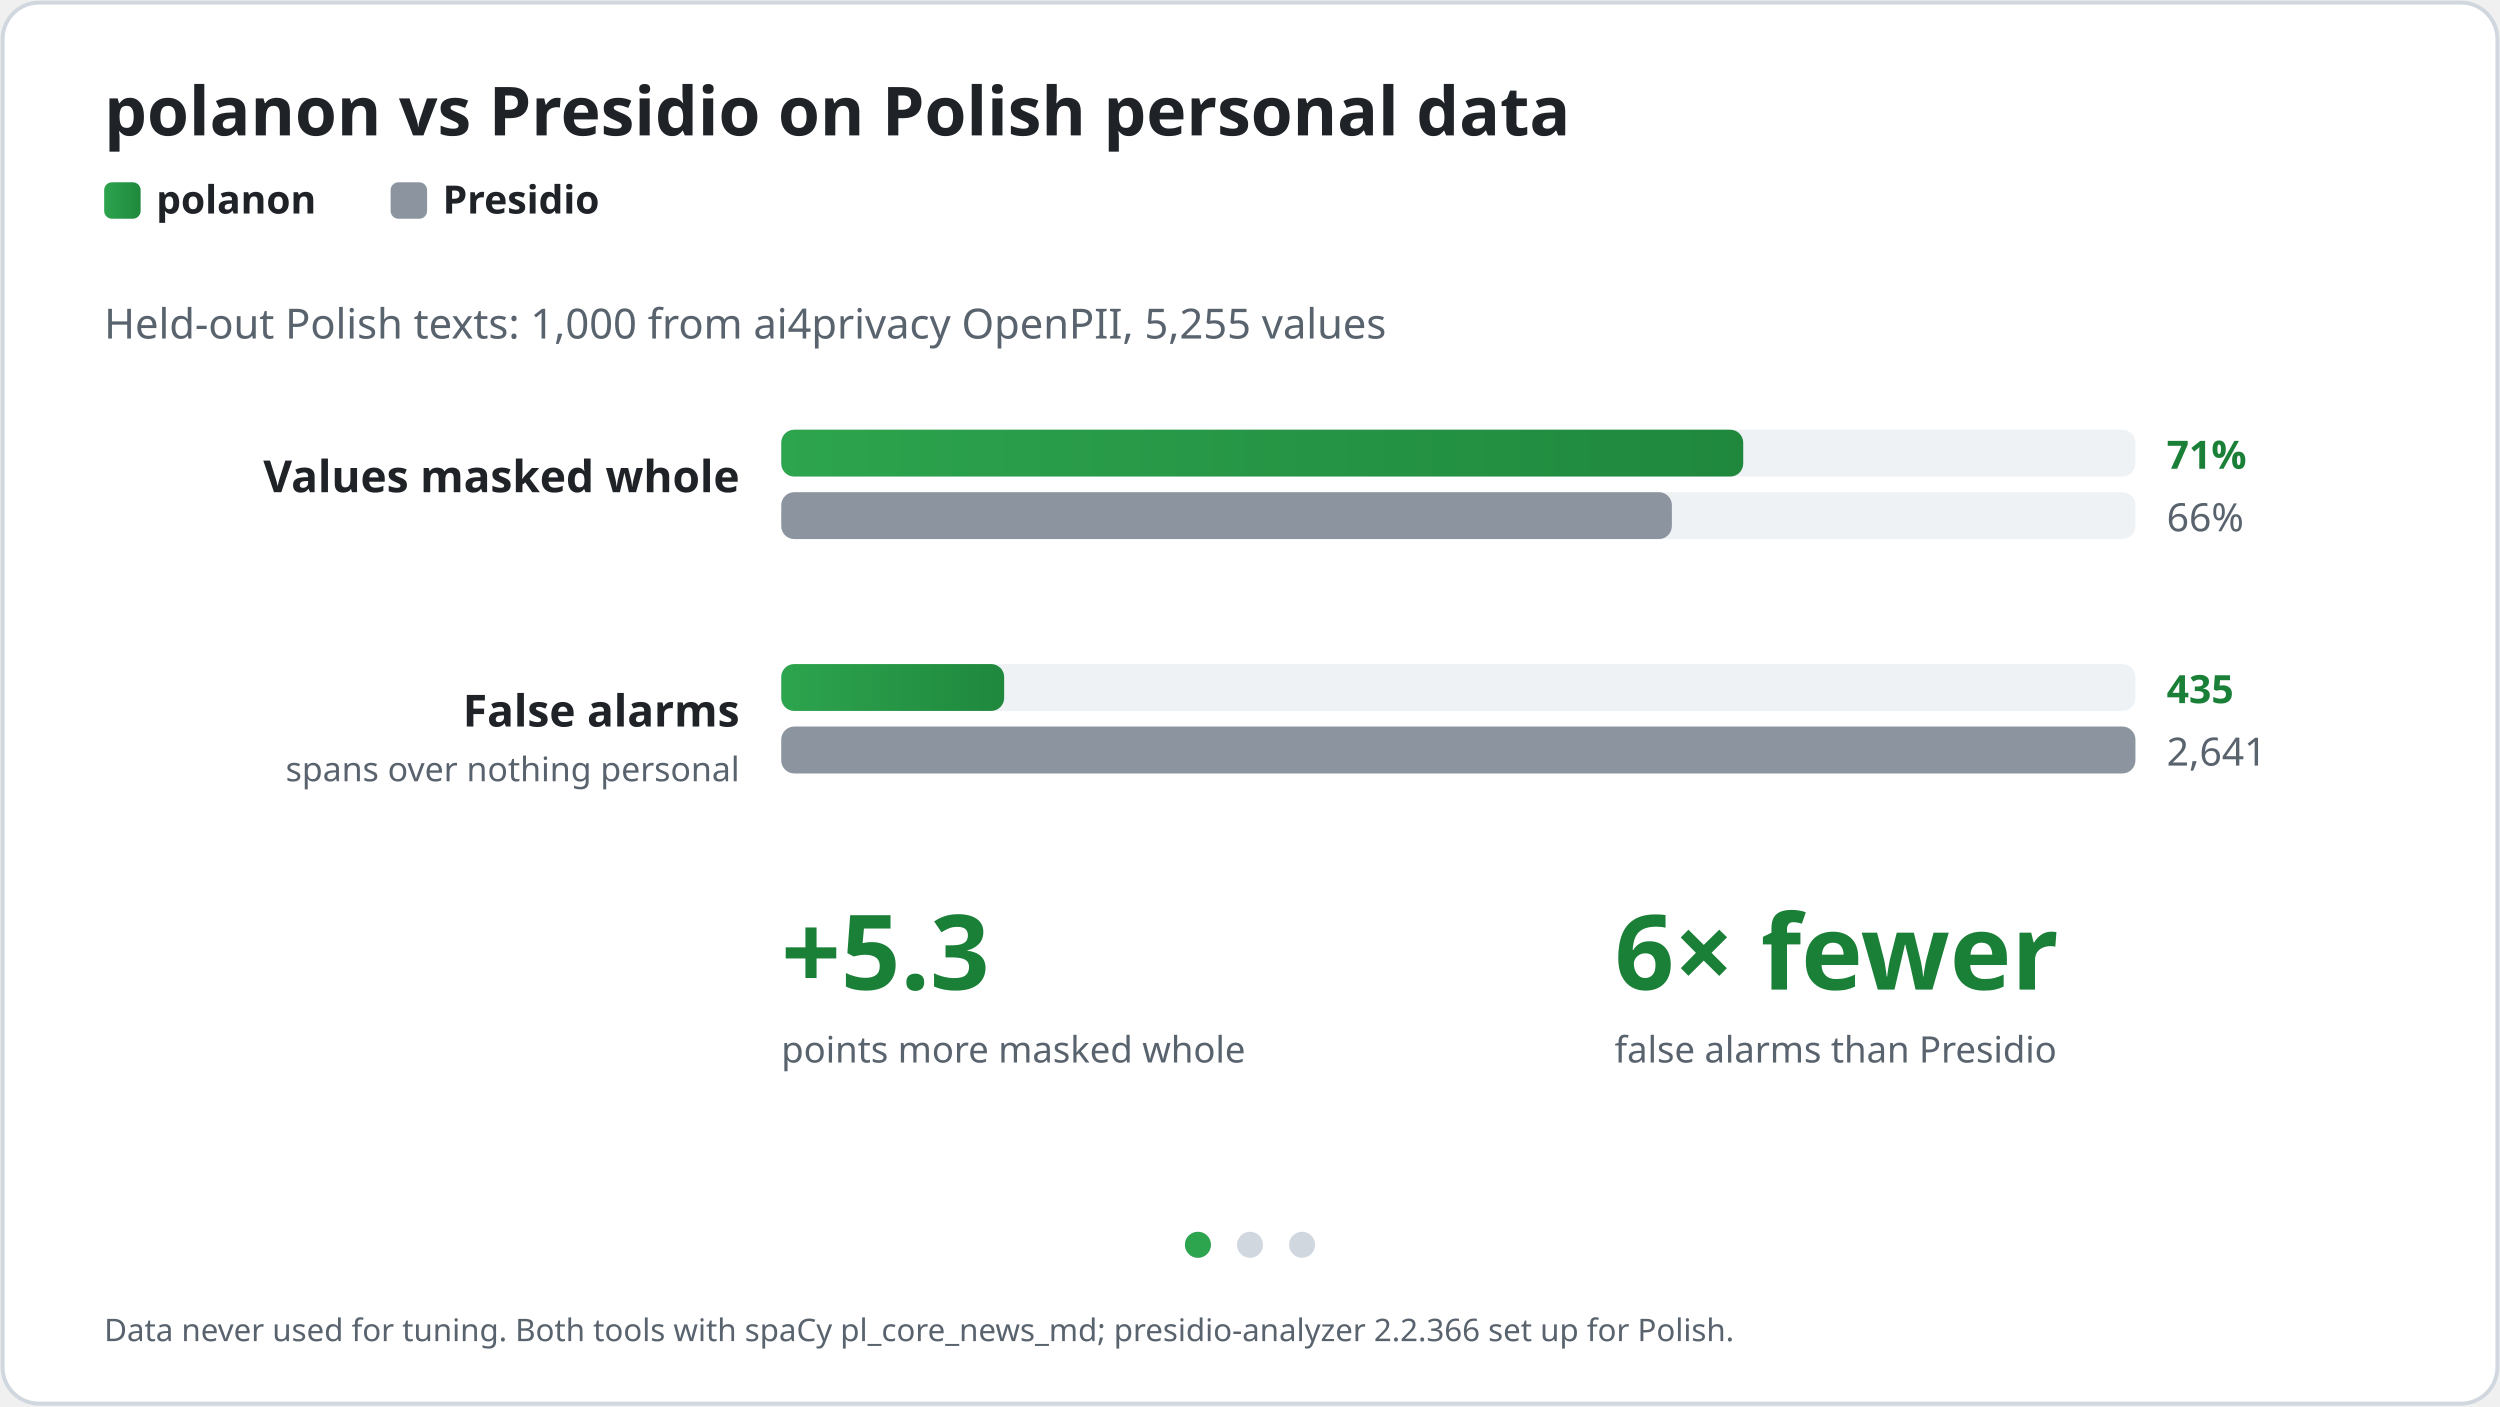
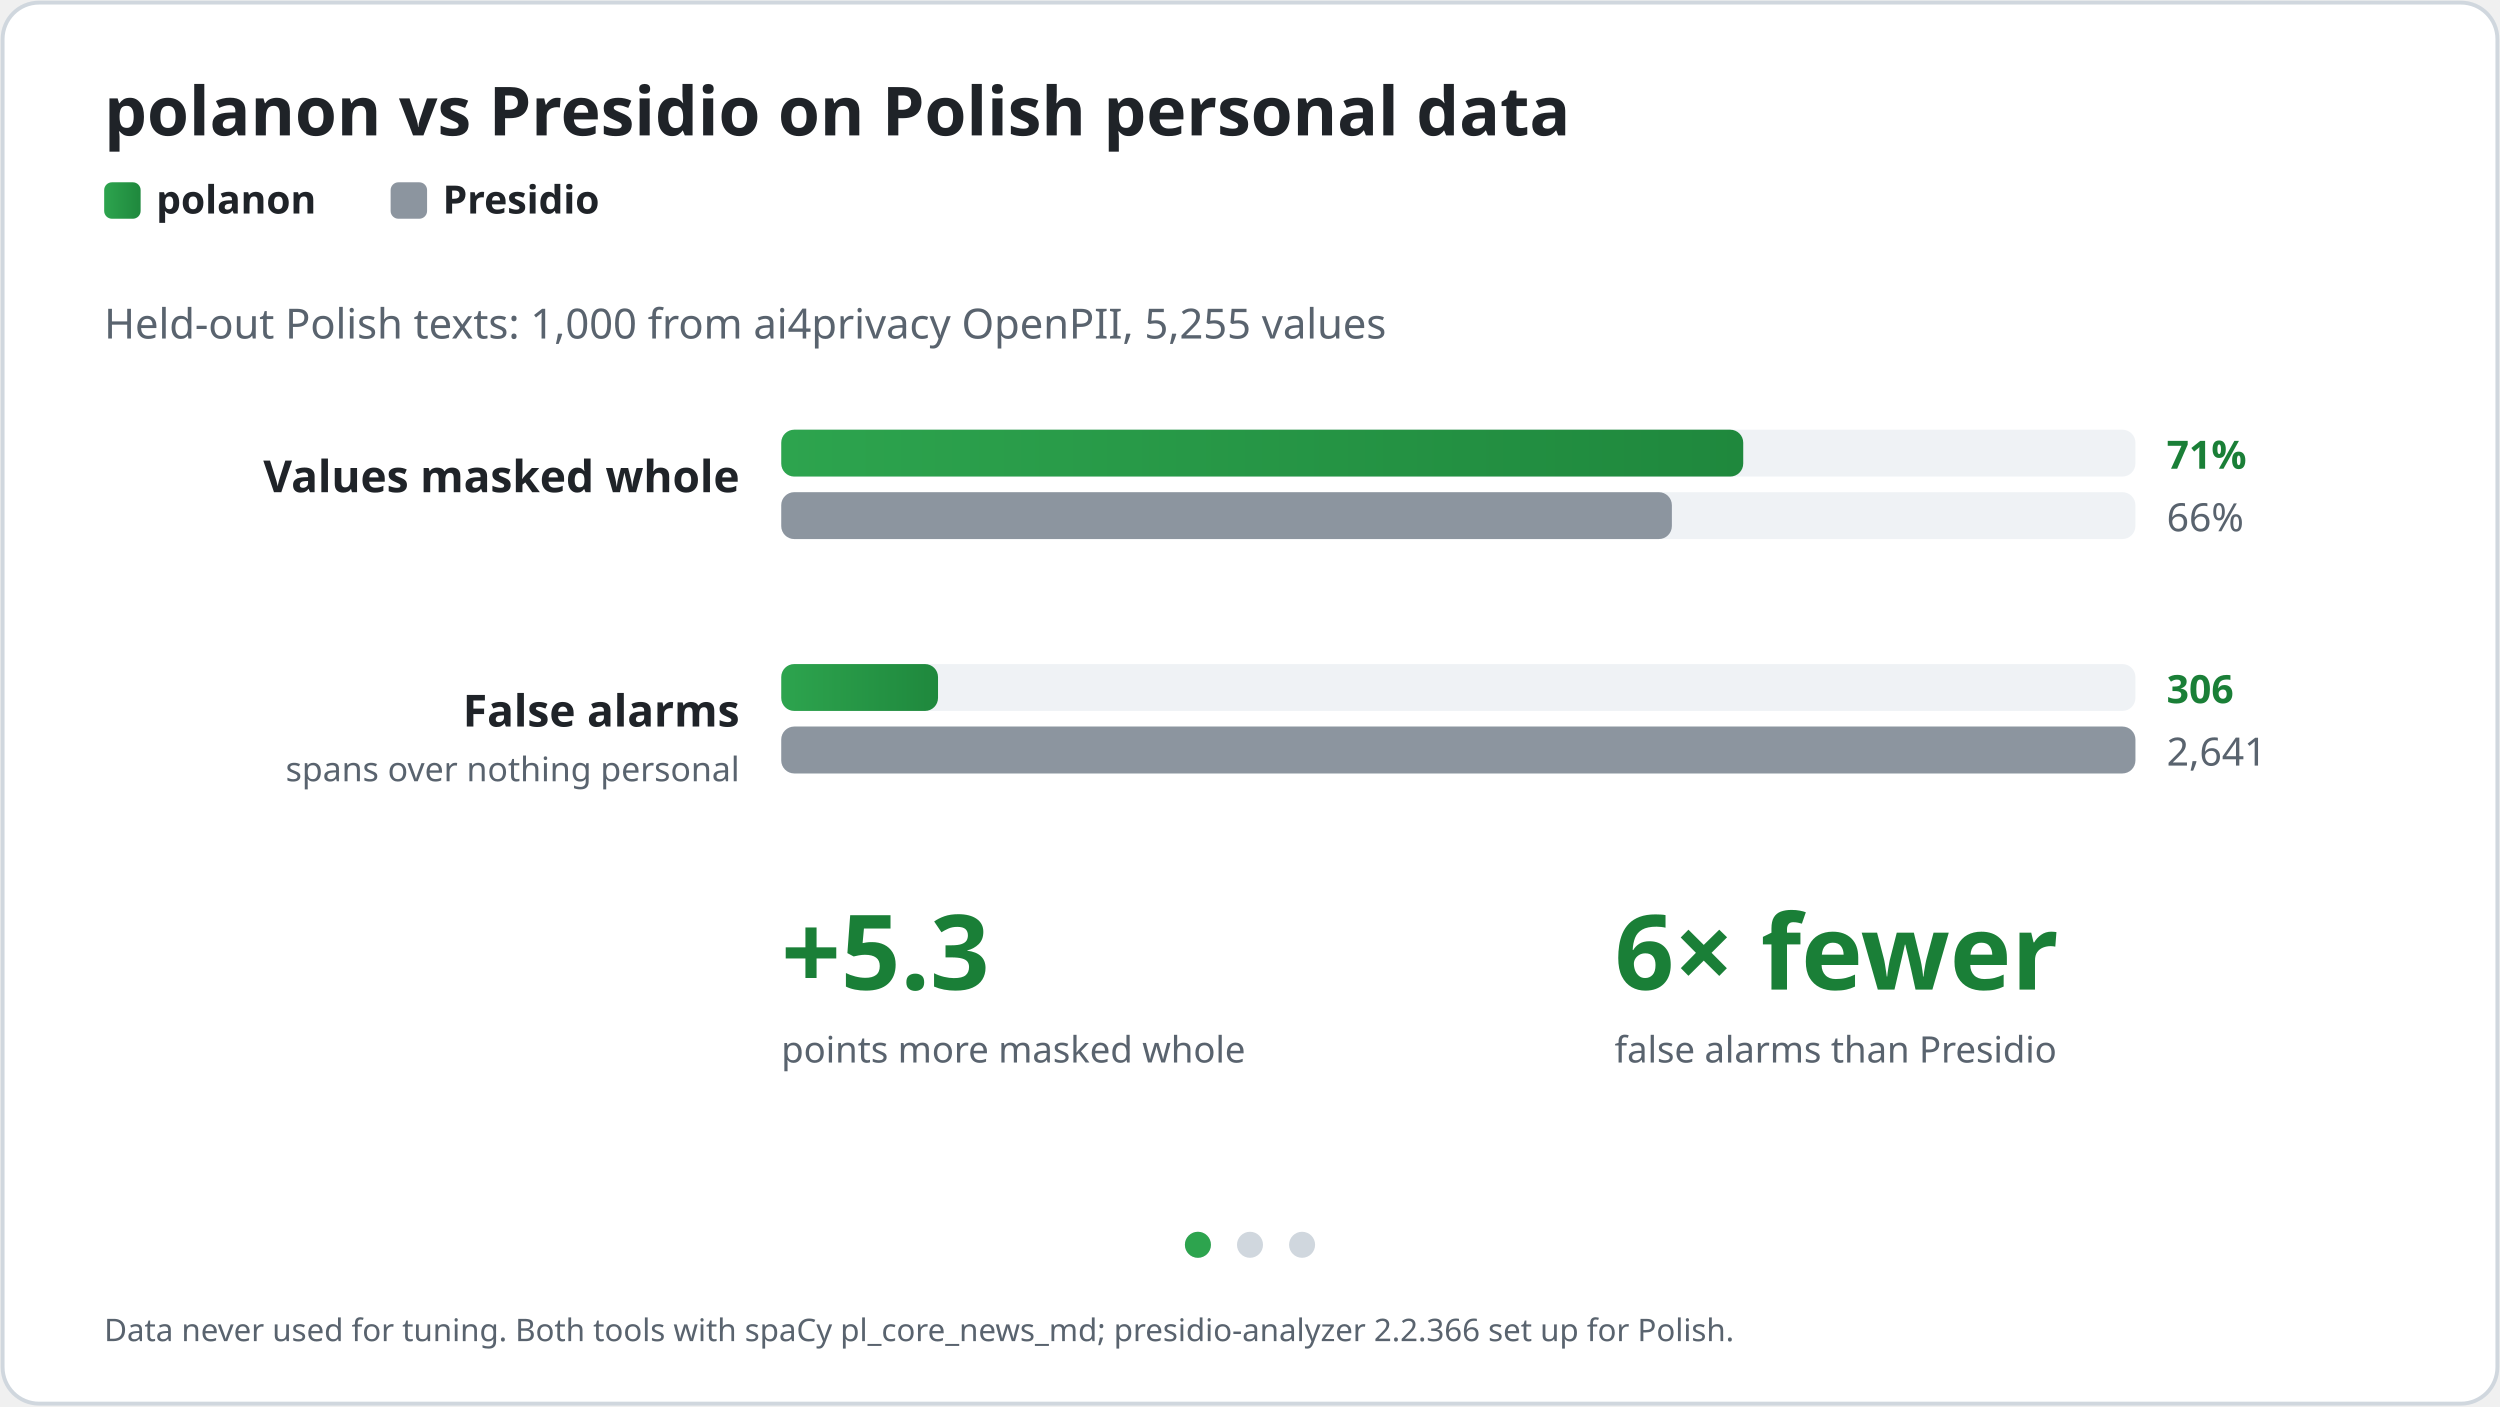
<svg xmlns="http://www.w3.org/2000/svg" width="960" height="540" viewBox="0 0 960 540" role="img" aria-label="polanon vs Presidio on Polish personal data">
  <defs>
    <linearGradient id="pol" x1="0" x2="1">
      <stop offset="0" stop-color="#2da44e" />
      <stop offset="1" stop-color="#1f883d" />
    </linearGradient>
  </defs>
  <style>
.bg{fill:#ffffff}.edge{stroke:#d0d7de}.fg{fill:#1f2328}.muted{fill:#59636e}
.track{fill:#eff2f5}.pol{fill:url(#pol)}.pre{fill:#8c959f}.win{fill:#1a7f37}.lose{fill:#59636e}
.dot{fill:#d0d7de}.on{fill:#2da44e}
@media (prefers-color-scheme:dark){
.bg{fill:#0d1117}.edge{stroke:#30363d}.fg{fill:#e6edf3}.muted{fill:#9198a1}
.track{fill:#161b22}.pre{fill:#6e7681}.win{fill:#3fb950}.lose{fill:#9198a1}.dot{fill:#30363d}
.on{fill:#3fb950}}
text{font-family:-apple-system,BlinkMacSystemFont,"Segoe UI","Noto Sans",Helvetica,Arial,
sans-serif}
.bar{transform-box:fill-box;transform-origin:0 50%}
.s2,.s3{opacity:0}
@keyframes g1{0.00%{transform:scaleX(0)}1.67%{transform:scaleX(0)}6.67%{transform:scaleX(1)}33.06%{transform:scaleX(1)}33.33%{transform:scaleX(0)}100.00%{transform:scaleX(0)}}.g1{animation:g1 18.0s ease-out infinite}@keyframes f2{0.00%{opacity:0}6.11%{opacity:0}8.33%{opacity:1}33.06%{opacity:1}33.33%{opacity:0}100.00%{opacity:0}}.f2{animation:f2 18.0s linear infinite}@keyframes g3{0.00%{transform:scaleX(0)}2.50%{transform:scaleX(0)}7.50%{transform:scaleX(1)}33.06%{transform:scaleX(1)}33.33%{transform:scaleX(0)}100.00%{transform:scaleX(0)}}.g3{animation:g3 18.0s ease-out infinite}@keyframes f4{0.00%{opacity:0}6.11%{opacity:0}8.33%{opacity:1}33.06%{opacity:1}33.33%{opacity:0}100.00%{opacity:0}}.f4{animation:f4 18.0s linear infinite}@keyframes g5{0.00%{transform:scaleX(0)}5.00%{transform:scaleX(0)}10.00%{transform:scaleX(1)}33.06%{transform:scaleX(1)}33.33%{transform:scaleX(0)}100.00%{transform:scaleX(0)}}.g5{animation:g5 18.0s ease-out infinite}@keyframes f6{0.00%{opacity:0}9.44%{opacity:0}11.67%{opacity:1}33.06%{opacity:1}33.33%{opacity:0}100.00%{opacity:0}}.f6{animation:f6 18.0s linear infinite}@keyframes g7{0.00%{transform:scaleX(0)}5.83%{transform:scaleX(0)}10.83%{transform:scaleX(1)}33.06%{transform:scaleX(1)}33.33%{transform:scaleX(0)}100.00%{transform:scaleX(0)}}.g7{animation:g7 18.0s ease-out infinite}@keyframes f8{0.00%{opacity:0}9.44%{opacity:0}11.67%{opacity:1}33.06%{opacity:1}33.33%{opacity:0}100.00%{opacity:0}}.f8{animation:f8 18.0s linear infinite}@keyframes f9{0.00%{opacity:0}10.00%{opacity:0}12.22%{opacity:1}33.06%{opacity:1}33.33%{opacity:0}100.00%{opacity:0}}.f9{animation:f9 18.0s linear infinite}@keyframes f10{0.00%{opacity:0}10.56%{opacity:0}12.78%{opacity:1}33.06%{opacity:1}33.33%{opacity:0}100.00%{opacity:0}}.f10{animation:f10 18.0s linear infinite}@keyframes f11{0.00%{opacity:0}12.22%{opacity:0}14.44%{opacity:1}33.06%{opacity:1}33.33%{opacity:0}100.00%{opacity:0}}.f11{animation:f11 18.0s linear infinite}@keyframes f12{0.00%{opacity:0}12.78%{opacity:0}15.00%{opacity:1}33.06%{opacity:1}33.33%{opacity:0}100.00%{opacity:0}}.f12{animation:f12 18.0s linear infinite}@keyframes g13{0.00%{transform:scaleX(0)}35.00%{transform:scaleX(0)}40.00%{transform:scaleX(1)}66.39%{transform:scaleX(1)}66.67%{transform:scaleX(0)}100.00%{transform:scaleX(0)}}.g13{animation:g13 18.0s ease-out infinite}@keyframes f14{0.00%{opacity:0}39.44%{opacity:0}41.67%{opacity:1}66.39%{opacity:1}66.67%{opacity:0}100.00%{opacity:0}}.f14{animation:f14 18.0s linear infinite}@keyframes g15{0.00%{transform:scaleX(0)}35.83%{transform:scaleX(0)}40.83%{transform:scaleX(1)}66.39%{transform:scaleX(1)}66.67%{transform:scaleX(0)}100.00%{transform:scaleX(0)}}.g15{animation:g15 18.0s ease-out infinite}@keyframes f16{0.00%{opacity:0}39.44%{opacity:0}41.67%{opacity:1}66.39%{opacity:1}66.67%{opacity:0}100.00%{opacity:0}}.f16{animation:f16 18.0s linear infinite}@keyframes g17{0.00%{transform:scaleX(0)}36.39%{transform:scaleX(0)}41.39%{transform:scaleX(1)}66.39%{transform:scaleX(1)}66.67%{transform:scaleX(0)}100.00%{transform:scaleX(0)}}.g17{animation:g17 18.0s ease-out infinite}@keyframes f18{0.00%{opacity:0}40.83%{opacity:0}43.06%{opacity:1}66.39%{opacity:1}66.67%{opacity:0}100.00%{opacity:0}}.f18{animation:f18 18.0s linear infinite}@keyframes g19{0.00%{transform:scaleX(0)}37.22%{transform:scaleX(0)}42.22%{transform:scaleX(1)}66.39%{transform:scaleX(1)}66.67%{transform:scaleX(0)}100.00%{transform:scaleX(0)}}.g19{animation:g19 18.0s ease-out infinite}@keyframes f20{0.00%{opacity:0}40.83%{opacity:0}43.06%{opacity:1}66.39%{opacity:1}66.67%{opacity:0}100.00%{opacity:0}}.f20{animation:f20 18.0s linear infinite}@keyframes g21{0.00%{transform:scaleX(0)}37.78%{transform:scaleX(0)}42.78%{transform:scaleX(1)}66.39%{transform:scaleX(1)}66.67%{transform:scaleX(0)}100.00%{transform:scaleX(0)}}.g21{animation:g21 18.0s ease-out infinite}@keyframes f22{0.00%{opacity:0}42.22%{opacity:0}44.44%{opacity:1}66.39%{opacity:1}66.67%{opacity:0}100.00%{opacity:0}}.f22{animation:f22 18.0s linear infinite}@keyframes g23{0.00%{transform:scaleX(0)}38.61%{transform:scaleX(0)}43.61%{transform:scaleX(1)}66.39%{transform:scaleX(1)}66.67%{transform:scaleX(0)}100.00%{transform:scaleX(0)}}.g23{animation:g23 18.0s ease-out infinite}@keyframes f24{0.00%{opacity:0}42.22%{opacity:0}44.44%{opacity:1}66.39%{opacity:1}66.67%{opacity:0}100.00%{opacity:0}}.f24{animation:f24 18.0s linear infinite}@keyframes g25{0.00%{transform:scaleX(0)}39.17%{transform:scaleX(0)}44.17%{transform:scaleX(1)}66.39%{transform:scaleX(1)}66.67%{transform:scaleX(0)}100.00%{transform:scaleX(0)}}.g25{animation:g25 18.0s ease-out infinite}@keyframes f26{0.00%{opacity:0}43.61%{opacity:0}45.83%{opacity:1}66.39%{opacity:1}66.67%{opacity:0}100.00%{opacity:0}}.f26{animation:f26 18.0s linear infinite}@keyframes g27{0.00%{transform:scaleX(0)}40.00%{transform:scaleX(0)}45.00%{transform:scaleX(1)}66.39%{transform:scaleX(1)}66.67%{transform:scaleX(0)}100.00%{transform:scaleX(0)}}.g27{animation:g27 18.0s ease-out infinite}@keyframes f28{0.00%{opacity:0}43.61%{opacity:0}45.83%{opacity:1}66.39%{opacity:1}66.67%{opacity:0}100.00%{opacity:0}}.f28{animation:f28 18.0s linear infinite}@keyframes g29{0.00%{transform:scaleX(0)}40.56%{transform:scaleX(0)}45.56%{transform:scaleX(1)}66.39%{transform:scaleX(1)}66.67%{transform:scaleX(0)}100.00%{transform:scaleX(0)}}.g29{animation:g29 18.0s ease-out infinite}@keyframes f30{0.00%{opacity:0}45.00%{opacity:0}47.22%{opacity:1}66.39%{opacity:1}66.67%{opacity:0}100.00%{opacity:0}}.f30{animation:f30 18.0s linear infinite}@keyframes g31{0.00%{transform:scaleX(0)}41.39%{transform:scaleX(0)}46.39%{transform:scaleX(1)}66.39%{transform:scaleX(1)}66.67%{transform:scaleX(0)}100.00%{transform:scaleX(0)}}.g31{animation:g31 18.0s ease-out infinite}@keyframes f32{0.00%{opacity:0}45.00%{opacity:0}47.22%{opacity:1}66.39%{opacity:1}66.67%{opacity:0}100.00%{opacity:0}}.f32{animation:f32 18.0s linear infinite}@keyframes g33{0.00%{transform:scaleX(0)}41.94%{transform:scaleX(0)}46.94%{transform:scaleX(1)}66.39%{transform:scaleX(1)}66.67%{transform:scaleX(0)}100.00%{transform:scaleX(0)}}.g33{animation:g33 18.0s ease-out infinite}@keyframes f34{0.00%{opacity:0}46.39%{opacity:0}48.61%{opacity:1}66.39%{opacity:1}66.67%{opacity:0}100.00%{opacity:0}}.f34{animation:f34 18.0s linear infinite}@keyframes g35{0.00%{transform:scaleX(0)}42.78%{transform:scaleX(0)}47.78%{transform:scaleX(1)}66.39%{transform:scaleX(1)}66.67%{transform:scaleX(0)}100.00%{transform:scaleX(0)}}.g35{animation:g35 18.0s ease-out infinite}@keyframes f36{0.00%{opacity:0}46.39%{opacity:0}48.61%{opacity:1}66.39%{opacity:1}66.67%{opacity:0}100.00%{opacity:0}}.f36{animation:f36 18.0s linear infinite}@keyframes g37{0.00%{transform:scaleX(0)}68.33%{transform:scaleX(0)}73.33%{transform:scaleX(1)}99.72%{transform:scaleX(1)}100.00%{transform:scaleX(0)}100.00%{transform:scaleX(0)}}.g37{animation:g37 18.0s ease-out infinite}@keyframes f38{0.00%{opacity:0}72.78%{opacity:0}75.00%{opacity:1}99.72%{opacity:1}100.00%{opacity:0}100.00%{opacity:0}}.f38{animation:f38 18.0s linear infinite}@keyframes g39{0.00%{transform:scaleX(0)}69.17%{transform:scaleX(0)}74.17%{transform:scaleX(1)}99.72%{transform:scaleX(1)}100.00%{transform:scaleX(0)}100.00%{transform:scaleX(0)}}.g39{animation:g39 18.0s ease-out infinite}@keyframes f40{0.00%{opacity:0}72.78%{opacity:0}75.00%{opacity:1}99.72%{opacity:1}100.00%{opacity:0}100.00%{opacity:0}}.f40{animation:f40 18.0s linear infinite}@keyframes g41{0.00%{transform:scaleX(0)}70.00%{transform:scaleX(0)}75.00%{transform:scaleX(1)}99.72%{transform:scaleX(1)}100.00%{transform:scaleX(0)}100.00%{transform:scaleX(0)}}.g41{animation:g41 18.0s ease-out infinite}@keyframes f42{0.00%{opacity:0}74.44%{opacity:0}76.67%{opacity:1}99.72%{opacity:1}100.00%{opacity:0}100.00%{opacity:0}}.f42{animation:f42 18.0s linear infinite}@keyframes g43{0.00%{transform:scaleX(0)}70.83%{transform:scaleX(0)}75.83%{transform:scaleX(1)}99.72%{transform:scaleX(1)}100.00%{transform:scaleX(0)}100.00%{transform:scaleX(0)}}.g43{animation:g43 18.0s ease-out infinite}@keyframes f44{0.00%{opacity:0}74.44%{opacity:0}76.67%{opacity:1}99.72%{opacity:1}100.00%{opacity:0}100.00%{opacity:0}}.f44{animation:f44 18.0s linear infinite}@keyframes g45{0.00%{transform:scaleX(0)}71.67%{transform:scaleX(0)}76.67%{transform:scaleX(1)}99.72%{transform:scaleX(1)}100.00%{transform:scaleX(0)}100.00%{transform:scaleX(0)}}.g45{animation:g45 18.0s ease-out infinite}@keyframes f46{0.00%{opacity:0}76.11%{opacity:0}78.33%{opacity:1}99.72%{opacity:1}100.00%{opacity:0}100.00%{opacity:0}}.f46{animation:f46 18.0s linear infinite}@keyframes g47{0.00%{transform:scaleX(0)}72.50%{transform:scaleX(0)}77.50%{transform:scaleX(1)}99.72%{transform:scaleX(1)}100.00%{transform:scaleX(0)}100.00%{transform:scaleX(0)}}.g47{animation:g47 18.0s ease-out infinite}@keyframes f48{0.00%{opacity:0}76.11%{opacity:0}78.33%{opacity:1}99.72%{opacity:1}100.00%{opacity:0}100.00%{opacity:0}}.f48{animation:f48 18.0s linear infinite}@keyframes g49{0.00%{transform:scaleX(0)}73.33%{transform:scaleX(0)}78.33%{transform:scaleX(1)}99.72%{transform:scaleX(1)}100.00%{transform:scaleX(0)}100.00%{transform:scaleX(0)}}.g49{animation:g49 18.0s ease-out infinite}@keyframes f50{0.00%{opacity:0}77.78%{opacity:0}80.00%{opacity:1}99.72%{opacity:1}100.00%{opacity:0}100.00%{opacity:0}}.f50{animation:f50 18.0s linear infinite}@keyframes g51{0.00%{transform:scaleX(0)}74.17%{transform:scaleX(0)}79.17%{transform:scaleX(1)}99.72%{transform:scaleX(1)}100.00%{transform:scaleX(0)}100.00%{transform:scaleX(0)}}.g51{animation:g51 18.0s ease-out infinite}@keyframes f52{0.00%{opacity:0}77.78%{opacity:0}80.00%{opacity:1}99.72%{opacity:1}100.00%{opacity:0}100.00%{opacity:0}}.f52{animation:f52 18.0s linear infinite}@keyframes f53{0.00%{opacity:0}78.33%{opacity:0}80.56%{opacity:1}99.72%{opacity:1}100.00%{opacity:0}100.00%{opacity:0}}.f53{animation:f53 18.0s linear infinite}@keyframes scene0{0.00%{opacity:1}31.11%{opacity:1}33.33%{opacity:0}97.78%{opacity:0}100.00%{opacity:1}}.s1{animation:scene0 18.0s infinite}@keyframes scene1{0.00%{opacity:0}33.33%{opacity:0}35.56%{opacity:1}64.44%{opacity:1}66.67%{opacity:0}100.00%{opacity:0}}.s2{animation:scene1 18.0s infinite}@keyframes scene2{0.00%{opacity:0}66.67%{opacity:0}68.89%{opacity:1}97.78%{opacity:1}100.00%{opacity:0}100.00%{opacity:0}}.s3{animation:scene2 18.0s infinite}@media (prefers-reduced-motion:reduce){*{animation:none!important}.s1{opacity:1}.s2,.s3{opacity:0}}</style>
  <rect x="1" y="1" width="958" height="538" rx="14" class="bg edge" stroke-width="1.5" />
  <text x="40" y="52" class="fg" font-size="26" font-weight="700">polanon vs Presidio on Polish personal data</text>
  <rect x="40" y="70" width="14" height="14" rx="3" class="pol" />
  <text x="60" y="82" class="fg" font-size="15" font-weight="600">polanon</text>
  <rect x="150" y="70" width="14" height="14" rx="3" class="pre" />
  <text x="170" y="82" class="fg" font-size="15" font-weight="600">Presidio</text>
  <g class="s1">
    <text x="40" y="130" class="muted" font-size="16">Held-out Polish texts: 1,000 from ai4privacy OpenPII, 5,255 values</text>
    <text x="284" y="189" class="fg" font-size="17" text-anchor="end" font-weight="600">Values masked whole</text>
    <rect x="300" y="165" width="520" height="18" rx="5" class="track" />
    <rect x="300" y="165" width="369.4" height="18" rx="5" class="bar pol g1" />
    <text x="832" y="180" class="win f2" font-size="15" font-weight="700">71%</text>
    <rect x="300" y="189" width="520" height="18" rx="5" class="track" />
    <rect x="300" y="189" width="342.0" height="18" rx="5" class="bar pre g3" />
    <text x="832" y="204" class="lose f4" font-size="15" font-weight="500">66%</text>
    <text x="284" y="279" class="fg" font-size="17" text-anchor="end" font-weight="600">False alarms</text>
    <rect x="300" y="255" width="520" height="18" rx="5" class="track" />
-     <rect x="300" y="255" width="85.6" height="18" rx="5" class="bar pol g5" />
-     <text x="832" y="270" class="win f6" font-size="15" font-weight="700">435</text>
+     <rect x="300" y="255" width="60.2" height="18" rx="5" class="bar pol g5" />
+     <text x="832" y="270" class="win f6" font-size="15" font-weight="700">306</text>
    <rect x="300" y="279" width="520" height="18" rx="5" class="track" />
    <rect x="300" y="279" width="520.0" height="18" rx="5" class="bar pre g7" />
    <text x="832" y="294" class="lose f8" font-size="15" font-weight="500">2,641</text>
    <text x="284" y="300" class="muted" font-size="13" text-anchor="end">spans over nothing personal</text>
    <text x="300" y="380" class="win f9" font-size="40" font-weight="800">+5.3</text>
    <text x="300" y="408" class="muted f10" font-size="14">points more masked whole</text>
    <text x="620" y="380" class="win f11" font-size="40" font-weight="800">6× fewer</text>
    <text x="620" y="408" class="muted f12" font-size="14">false alarms than Presidio</text>
  </g>
  <g class="s2">
    <text x="40" y="130" class="muted" font-size="16">The same texts, by kind of value</text>
    <text x="284" y="169" class="fg" font-size="17" text-anchor="end" font-weight="600">Postcodes</text>
    <rect x="300" y="145" width="520" height="18" rx="5" class="track" />
    <rect x="300" y="145" width="509.6" height="18" rx="5" class="bar pol g13" />
    <text x="832" y="160" class="win f14" font-size="15" font-weight="700">98%</text>
    <rect x="300" y="169" width="520" height="18" rx="5" class="track" />
    <rect x="300" y="169" width="0.0" height="18" rx="5" class="bar pre g15" />
    <text x="832" y="184" class="lose f16" font-size="15" font-weight="500">0%</text>
    <text x="284" y="220" class="fg" font-size="17" text-anchor="end" font-weight="600">Street addresses</text>
    <rect x="300" y="196" width="520" height="18" rx="5" class="track" />
    <rect x="300" y="196" width="332.8" height="18" rx="5" class="bar pol g17" />
    <text x="832" y="211" class="win f18" font-size="15" font-weight="700">64%</text>
    <rect x="300" y="220" width="520" height="18" rx="5" class="track" />
    <rect x="300" y="220" width="171.6" height="18" rx="5" class="bar pre g19" />
    <text x="832" y="235" class="lose f20" font-size="15" font-weight="500">33%</text>
    <text x="284" y="271" class="fg" font-size="17" text-anchor="end" font-weight="600">Phone numbers</text>
    <rect x="300" y="247" width="520" height="18" rx="5" class="track" />
    <rect x="300" y="247" width="312.0" height="18" rx="5" class="bar pol g21" />
    <text x="832" y="262" class="win f22" font-size="15" font-weight="700">60%</text>
    <rect x="300" y="271" width="520" height="18" rx="5" class="track" />
    <rect x="300" y="271" width="176.8" height="18" rx="5" class="bar pre g23" />
    <text x="832" y="286" class="lose f24" font-size="15" font-weight="500">34%</text>
    <text x="284" y="322" class="fg" font-size="17" text-anchor="end" font-weight="600">People</text>
    <rect x="300" y="298" width="520" height="18" rx="5" class="track" />
    <rect x="300" y="298" width="410.8" height="18" rx="5" class="bar pol g25" />
    <text x="832" y="313" class="win f26" font-size="15" font-weight="700">79%</text>
    <rect x="300" y="322" width="520" height="18" rx="5" class="track" />
    <rect x="300" y="322" width="364.0" height="18" rx="5" class="bar pre g27" />
    <text x="832" y="337" class="lose f28" font-size="15" font-weight="500">70%</text>
    <text x="284" y="373" class="fg" font-size="17" text-anchor="end" font-weight="600">Places</text>
    <rect x="300" y="349" width="520" height="18" rx="5" class="track" />
    <rect x="300" y="349" width="405.6" height="18" rx="5" class="bar pol g29" />
    <text x="832" y="364" class="lose f30" font-size="15" font-weight="500">78%</text>
    <rect x="300" y="373" width="520" height="18" rx="5" class="track" />
    <rect x="300" y="373" width="421.2" height="18" rx="5" class="bar pre g31" />
    <text x="832" y="388" class="win f32" font-size="15" font-weight="700">81%</text>
    <text x="284" y="424" class="fg" font-size="17" text-anchor="end" font-weight="600">Driving licences</text>
    <rect x="300" y="400" width="520" height="18" rx="5" class="track" />
    <rect x="300" y="400" width="265.2" height="18" rx="5" class="bar pol g33" />
    <text x="832" y="415" class="lose f34" font-size="15" font-weight="500">51%</text>
    <rect x="300" y="424" width="520" height="18" rx="5" class="track" />
    <rect x="300" y="424" width="462.8" height="18" rx="5" class="bar pre g35" />
    <text x="832" y="439" class="win f36" font-size="15" font-weight="700">89%</text>
  </g>
  <g class="s3">
    <text x="40" y="130" class="muted" font-size="16">Real Polish text: CLARIN-PL KPWr, 4,323 sentences</text>
    <text x="284" y="189" class="fg" font-size="17" text-anchor="end" font-weight="600">People</text>
    <rect x="300" y="165" width="520" height="18" rx="5" class="track" />
    <rect x="300" y="165" width="468.0" height="18" rx="5" class="bar pol g37" />
    <text x="832" y="180" class="fg f38" font-size="15" font-weight="500">90%</text>
    <rect x="300" y="189" width="520" height="18" rx="5" class="track" />
    <rect x="300" y="189" width="468.0" height="18" rx="5" class="bar pre g39" />
    <text x="832" y="204" class="fg f40" font-size="15" font-weight="500">90%</text>
    <text x="284" y="251" class="fg" font-size="17" text-anchor="end" font-weight="600">Streets</text>
    <rect x="300" y="227" width="520" height="18" rx="5" class="track" />
    <rect x="300" y="227" width="358.8" height="18" rx="5" class="bar pol g41" />
    <text x="832" y="242" class="win f42" font-size="15" font-weight="700">69%</text>
    <rect x="300" y="251" width="520" height="18" rx="5" class="track" />
    <rect x="300" y="251" width="306.8" height="18" rx="5" class="bar pre g43" />
    <text x="832" y="266" class="lose f44" font-size="15" font-weight="500">59%</text>
    <text x="284" y="313" class="fg" font-size="17" text-anchor="end" font-weight="600">Cities</text>
    <rect x="300" y="289" width="520" height="18" rx="5" class="track" />
    <rect x="300" y="289" width="483.6" height="18" rx="5" class="bar pol g45" />
    <text x="832" y="304" class="fg f46" font-size="15" font-weight="500">93%</text>
    <rect x="300" y="313" width="520" height="18" rx="5" class="track" />
    <rect x="300" y="313" width="483.6" height="18" rx="5" class="bar pre g47" />
    <text x="832" y="328" class="fg f48" font-size="15" font-weight="500">93%</text>
    <text x="284" y="375" class="fg" font-size="17" text-anchor="end" font-weight="600">Companies</text>
    <rect x="300" y="351" width="520" height="18" rx="5" class="track" />
    <rect x="300" y="351" width="431.6" height="18" rx="5" class="bar pol g49" />
    <text x="832" y="366" class="lose f50" font-size="15" font-weight="500">83%</text>
    <rect x="300" y="375" width="520" height="18" rx="5" class="track" />
    <rect x="300" y="375" width="447.2" height="18" rx="5" class="bar pre g51" />
    <text x="832" y="390" class="win f52" font-size="15" font-weight="700">86%</text>
    <text x="40" y="445" class="muted f53" font-size="15" font-style="italic">A tie where the same spaCy model does the work</text>
  </g>
  <circle cx="460.0" cy="478" r="5" class="dot" />
  <circle cx="460.0" cy="478" r="5" class="on s1" />
  <circle cx="480.0" cy="478" r="5" class="dot" />
  <circle cx="480.0" cy="478" r="5" class="on s2" />
  <circle cx="500.0" cy="478" r="5" class="dot" />
  <circle cx="500.0" cy="478" r="5" class="on s3" />
  <text x="40" y="515" class="muted" font-size="12">Data never used for tuning. Both tools with spaCy pl_core_news_md; presidio-analyzer 2.2.366 set up for Polish.</text>
</svg>
